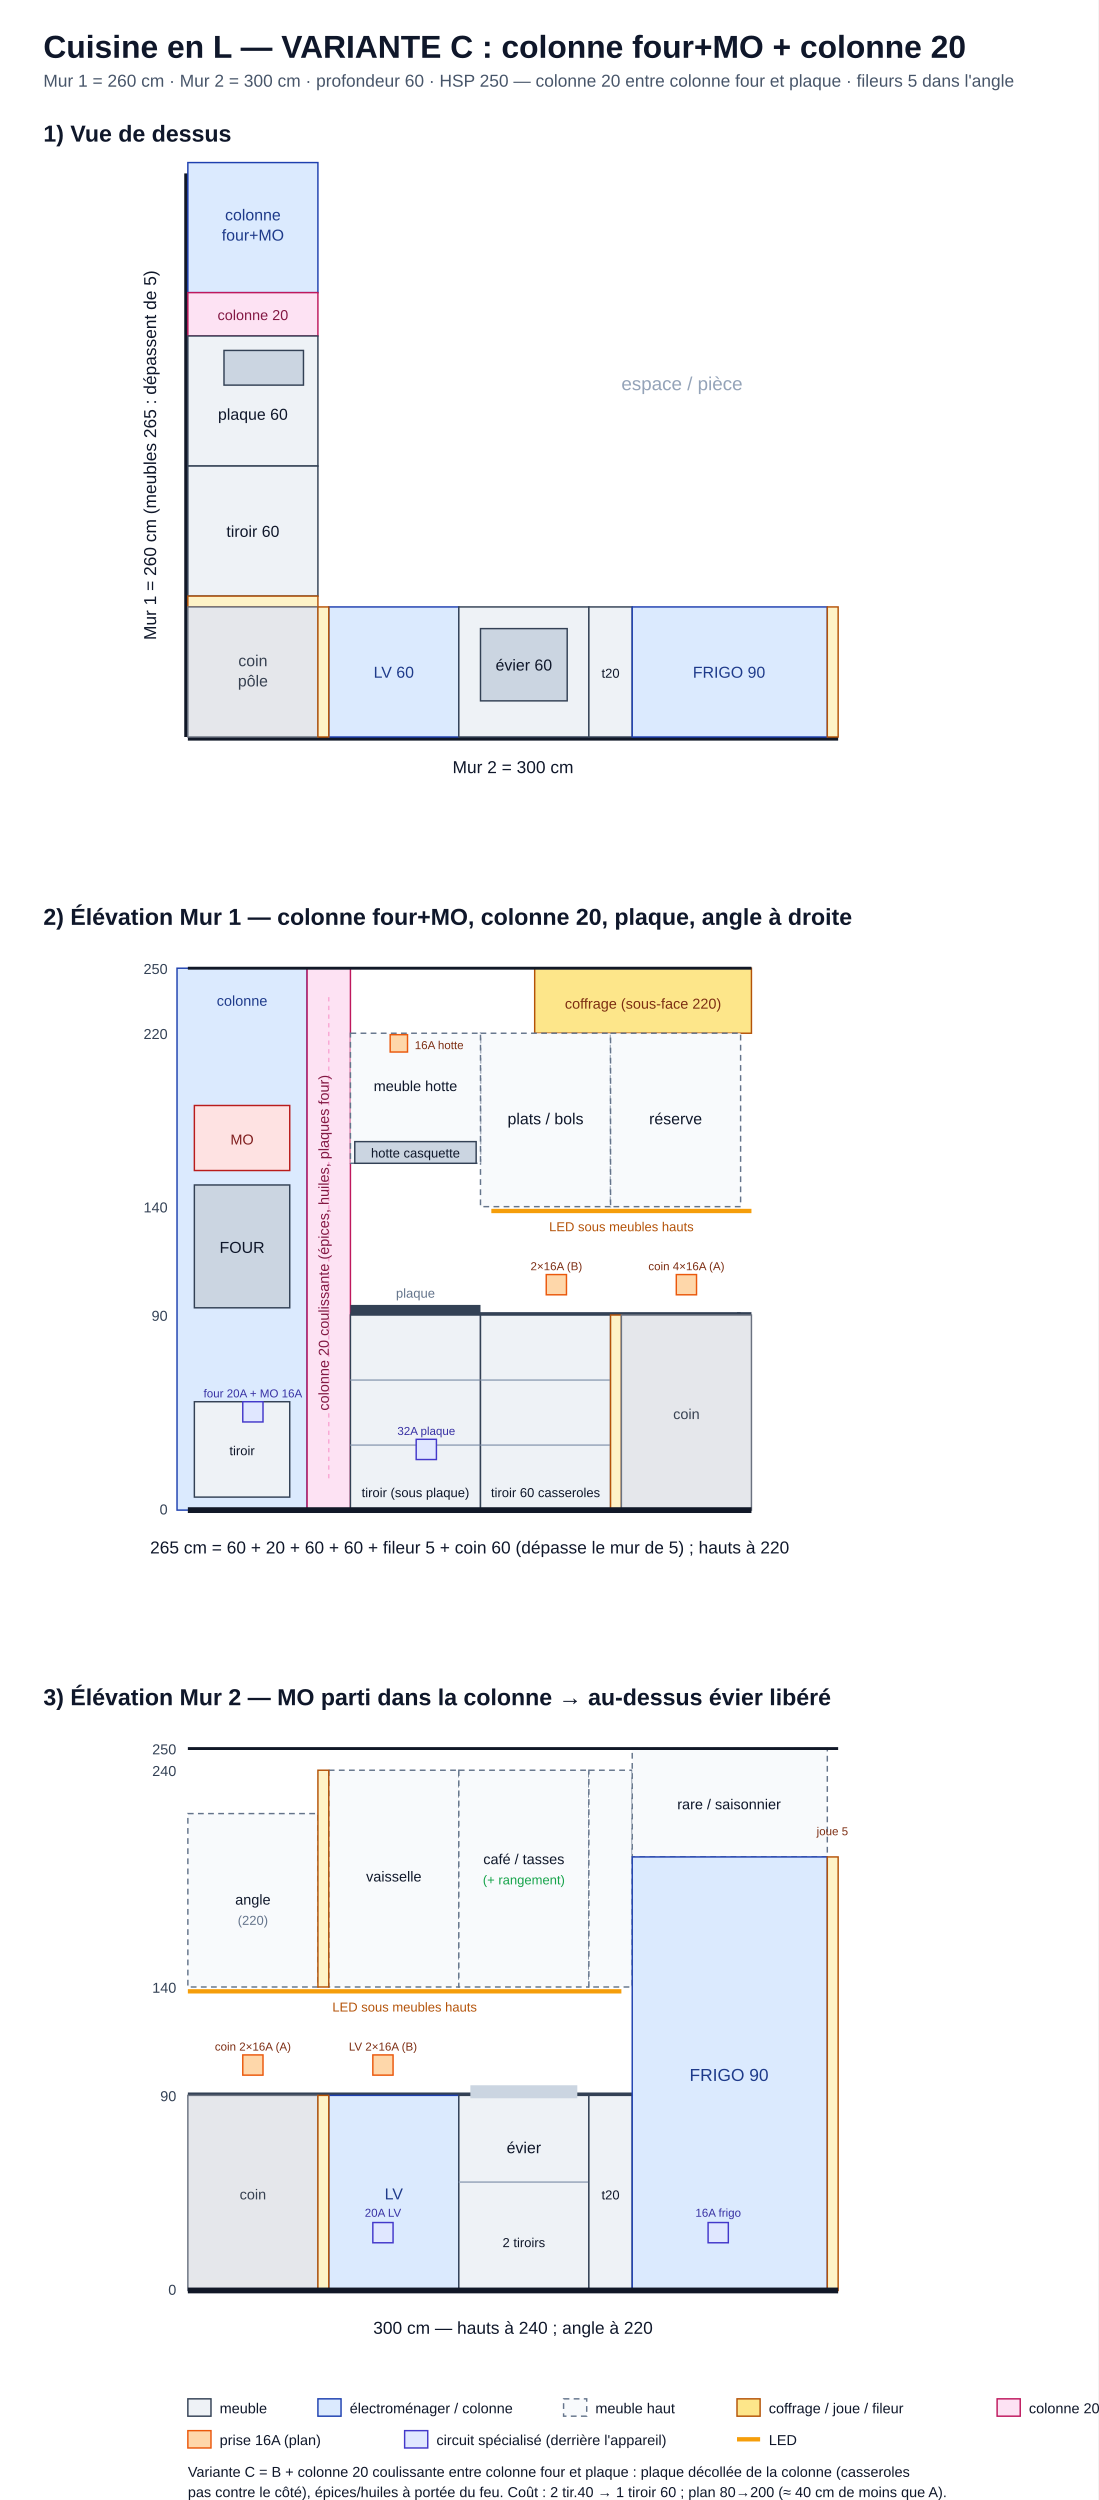
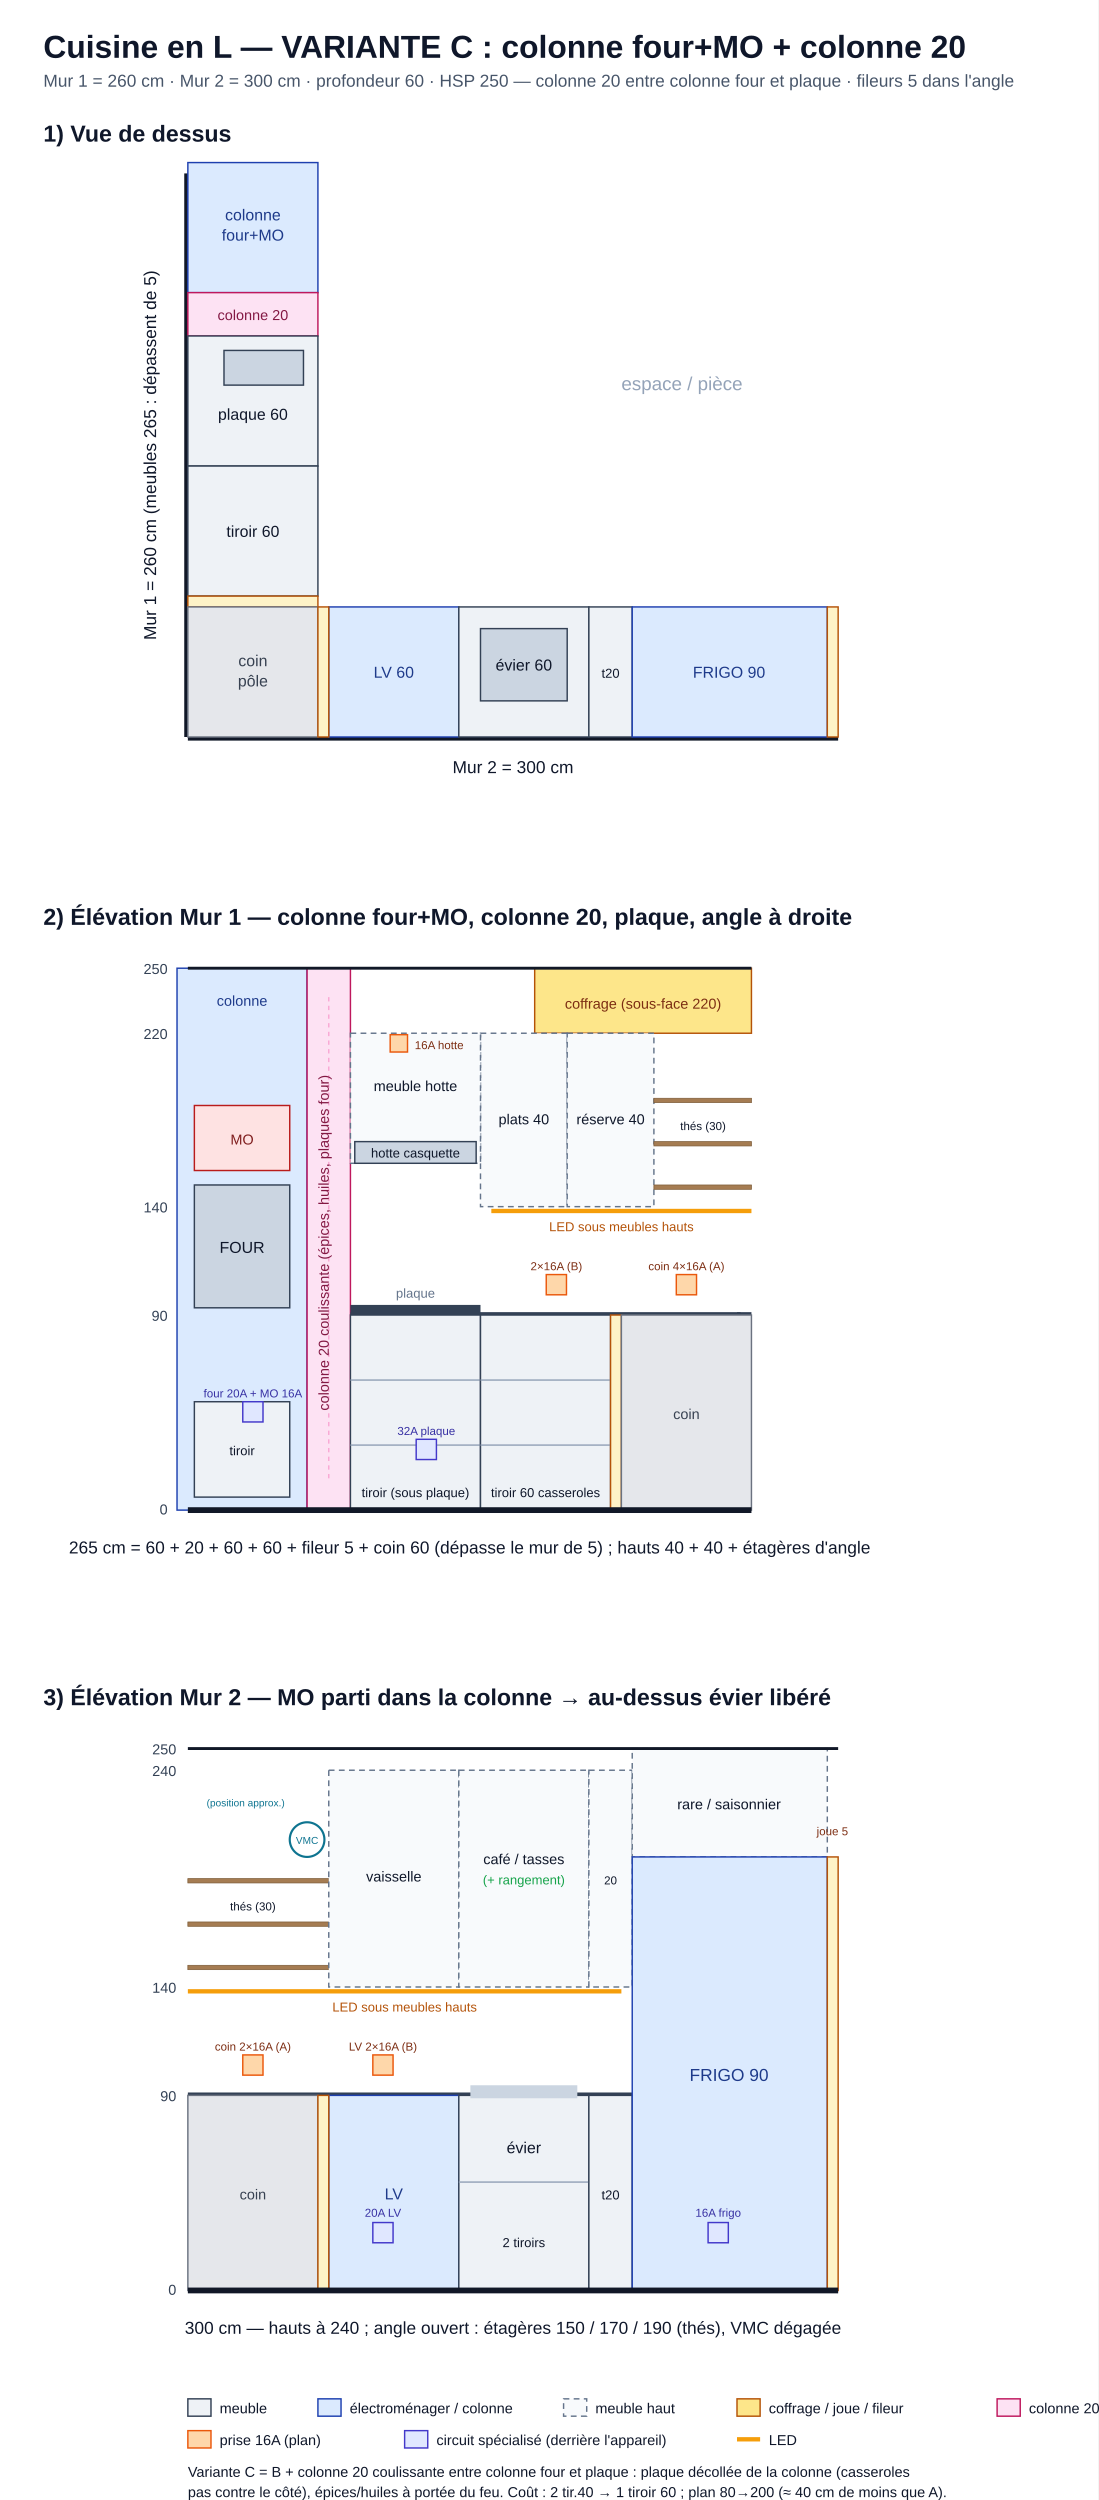
<svg xmlns="http://www.w3.org/2000/svg" width="760" height="1730" viewBox="0 0 760 1730" font-family="Arial, Helvetica, sans-serif">
  <rect x="0" y="0" width="760" height="1730" fill="#ffffff" />
  <text x="30" y="40" font-size="22" font-weight="bold" fill="#0f172a">Cuisine en L — VARIANTE C : colonne four+MO + colonne 20</text>
  <text x="30" y="60" font-size="12" fill="#475569">Mur 1 = 260 cm · Mur 2 = 300 cm · profondeur 60 · HSP 250 — colonne 20 entre colonne four et plaque · fileurs 5 dans l'angle</text>
  <text x="30" y="98" font-size="16" font-weight="bold" fill="#0f172a">1) Vue de dessus</text>
  <g transform="translate(130,120)">
    <text x="300" y="150" font-size="13" fill="#94a3b8">espace / pièce</text>
    <line x1="0" y1="0" x2="0" y2="390" stroke="#111827" stroke-width="5" />
    <line x1="0" y1="390" x2="450" y2="390" stroke="#111827" stroke-width="5" />
    <g transform="translate(0,-7.5)">
      <rect x="0" y="0" width="90" height="90" fill="#dbeafe" stroke="#1e40af" />
      <text x="45" y="40" font-size="11" text-anchor="middle" fill="#1e3a8a">colonne</text>
      <text x="45" y="54" font-size="11" text-anchor="middle" fill="#1e3a8a">four+MO</text>
      <rect x="0" y="90" width="90" height="30" fill="#fde2f3" stroke="#be185d" />
      <text x="45" y="109" font-size="10" text-anchor="middle" fill="#831843">colonne 20</text>
      <rect x="0" y="120" width="90" height="90" fill="#eef2f6" stroke="#334155" />
      <text x="45" y="178" font-size="11" text-anchor="middle" fill="#0f172a">plaque 60</text>
      <rect x="25" y="130" width="55" height="24" fill="#cbd5e1" stroke="#334155" />
      <rect x="0" y="210" width="90" height="90" fill="#eef2f6" stroke="#334155" />
      <text x="45" y="259" font-size="11" text-anchor="middle" fill="#0f172a">tiroir 60</text>
    </g>
    <rect x="0" y="292.5" width="90" height="7.5" fill="#fef3c7" stroke="#b45309" />
    <rect x="0" y="300" width="90" height="90" fill="#e5e7eb" stroke="#6b7280" />
    <text x="45" y="341" font-size="11" text-anchor="middle" fill="#374151">coin</text>
    <text x="45" y="355" font-size="11" text-anchor="middle" fill="#374151">pôle</text>
    <g transform="translate(7.5,0)">
      <rect x="90" y="300" width="90" height="90" fill="#dbeafe" stroke="#1e40af" />
      <text x="135" y="349" font-size="11" text-anchor="middle" fill="#1e3a8a">LV 60</text>
      <rect x="180" y="300" width="90" height="90" fill="#eef2f6" stroke="#334155" />
      <rect x="195" y="315" width="60" height="50" fill="#cbd5e1" stroke="#334155" />
      <text x="225" y="344" font-size="11" text-anchor="middle" fill="#0f172a">évier 60</text>
      <rect x="270" y="300" width="30" height="90" fill="#eef2f6" stroke="#334155" />
      <text x="285" y="349" font-size="9" text-anchor="middle" fill="#0f172a">t20</text>
      <rect x="300" y="300" width="135" height="90" fill="#dbeafe" stroke="#1e40af" />
      <text x="367" y="349" font-size="11" text-anchor="middle" fill="#1e3a8a">FRIGO 90</text>
    </g>
    <rect x="90" y="300" width="7.5" height="90" fill="#fef3c7" stroke="#b45309" />
    <rect x="442.5" y="300" width="7.5" height="90" fill="#fef3c7" stroke="#b45309" />
    <text x="-22" y="195" font-size="12" text-anchor="middle" fill="#0f172a" transform="rotate(-90 -22 195)">Mur 1 = 260 cm (meubles 265 : dépassent de 5)</text>
    <text x="225" y="415" font-size="12" text-anchor="middle" fill="#0f172a">Mur 2 = 300 cm</text>
  </g>
  <text x="30" y="640" font-size="16" font-weight="bold" fill="#0f172a">2) Élévation Mur 1 — colonne four+MO, colonne 20, plaque, angle à droite</text>
  <g transform="translate(130,670)">
    <rect x="240" y="0" width="150" height="45" fill="#fde68a" stroke="#b45309" />
    <text x="315" y="28" font-size="10" text-anchor="middle" fill="#7c2d12">coffrage (sous-face 220)</text>
    <g transform="translate(-7.5,0)">
      <rect x="0" y="0" width="90" height="375" fill="#dbeafe" stroke="#1e40af" />
      <text x="45" y="26" font-size="10" text-anchor="middle" fill="#1e3a8a">colonne</text>
      <rect x="12" y="95" width="66" height="45" fill="#fee2e2" stroke="#b91c1c" />
      <text x="45" y="122" font-size="10" text-anchor="middle" fill="#7f1d1d">MO</text>
      <rect x="12" y="150" width="66" height="85" fill="#cbd5e1" stroke="#334155" />
      <text x="45" y="197" font-size="11" text-anchor="middle" fill="#0f172a">FOUR</text>
      <rect x="12" y="300" width="66" height="66" fill="#eef2f6" stroke="#334155" />
      <text x="45" y="337" font-size="9" text-anchor="middle" fill="#0f172a">tiroir</text>
      <rect x="90" y="0" width="30" height="375" fill="#fde2f3" stroke="#be185d" />
      <line x1="105" y1="20" x2="105" y2="355" stroke="#f9a8d4" stroke-dasharray="3 3" />
      <text x="105" y="190" font-size="10" text-anchor="middle" fill="#831843" transform="rotate(-90 105 190)">colonne 20 coulissante (épices, huiles, plaques four)</text>
-       <rect x="210" y="45" width="90" height="120" fill="#f8fafc" stroke="#64748b" stroke-dasharray="4 3" />
-       <text x="255" y="108" font-size="11" text-anchor="middle" fill="#0f172a">plats / bols</text>
-       <rect x="300" y="45" width="90" height="120" fill="#f8fafc" stroke="#64748b" stroke-dasharray="4 3" />
-       <text x="345" y="108" font-size="11" text-anchor="middle" fill="#0f172a">réserve</text>
+       <rect x="210" y="45" width="60" height="120" fill="#f8fafc" stroke="#64748b" stroke-dasharray="4 3" />
+       <text x="240" y="108" font-size="10" text-anchor="middle" fill="#0f172a">plats 40</text>
+       <rect x="270" y="45" width="60" height="120" fill="#f8fafc" stroke="#64748b" stroke-dasharray="4 3" />
+       <text x="300" y="108" font-size="10" text-anchor="middle" fill="#0f172a">réserve 40</text>
+       <rect x="330" y="90" width="67.5" height="3" fill="#a57c52" stroke="#7c5a36" stroke-width="0.5" />
+       <rect x="330" y="120" width="67.5" height="3" fill="#a57c52" stroke="#7c5a36" stroke-width="0.5" />
+       <rect x="330" y="150" width="67.5" height="3" fill="#a57c52" stroke="#7c5a36" stroke-width="0.5" />
+       <text x="364" y="112" font-size="8" text-anchor="middle" fill="#0f172a">thés (30)</text>
      <rect x="120" y="45" width="90" height="90" fill="#f8fafc" stroke="#64748b" stroke-dasharray="4 3" />
      <text x="165" y="85" font-size="10" text-anchor="middle" fill="#0f172a">meuble hotte</text>
      <rect x="123" y="120" width="84" height="15" fill="#cbd5e1" stroke="#334155" />
      <text x="165" y="131" font-size="9" text-anchor="middle" fill="#0f172a">hotte casquette</text>
      <line x1="120" y1="240" x2="390" y2="240" stroke="#334155" stroke-width="4" />
      <rect x="120" y="233" width="90" height="8" fill="#334155" />
      <rect x="120" y="240" width="90" height="135" fill="#eef2f6" stroke="#334155" />
      <text x="165" y="228" font-size="9" text-anchor="middle" fill="#64748b">plaque</text>
      <line x1="120" y1="285" x2="210" y2="285" stroke="#94a3b8" />
      <line x1="120" y1="330" x2="210" y2="330" stroke="#94a3b8" />
      <text x="165" y="366" font-size="9" text-anchor="middle" fill="#0f172a">tiroir (sous plaque)</text>
      <rect x="210" y="240" width="90" height="135" fill="#eef2f6" stroke="#334155" />
      <line x1="210" y1="285" x2="300" y2="285" stroke="#94a3b8" />
      <line x1="210" y1="330" x2="300" y2="330" stroke="#94a3b8" />
      <text x="255" y="366" font-size="9" text-anchor="middle" fill="#0f172a">tiroir 60 casseroles</text>
    </g>
    <rect x="292.5" y="240" width="7.5" height="135" fill="#fef3c7" stroke="#b45309" />
    <line x1="380" y1="240" x2="390" y2="240" stroke="#334155" stroke-width="4" />
    <rect x="300" y="240" width="90" height="135" fill="#e5e7eb" stroke="#6b7280" />
    <text x="345" y="312" font-size="10" text-anchor="middle" fill="#374151">coin</text>
    <line x1="0" y1="0" x2="390" y2="0" stroke="#111827" stroke-width="2" />
    <line x1="0" y1="375" x2="390" y2="375" stroke="#111827" stroke-width="4" />
    <text x="-14" y="4" font-size="10" text-anchor="end" fill="#334155">250</text>
    <text x="-14" y="49" font-size="10" text-anchor="end" fill="#334155">220</text>
    <text x="-14" y="169" font-size="10" text-anchor="end" fill="#334155">140</text>
    <text x="-14" y="244" font-size="10" text-anchor="end" fill="#334155">90</text>
    <text x="-14" y="378" font-size="10" text-anchor="end" fill="#334155">0</text>
    <line x1="210" y1="168" x2="390" y2="168" stroke="#f59e0b" stroke-width="3" />
    <text x="300" y="182" font-size="9" text-anchor="middle" fill="#b45309">LED sous meubles hauts</text>
    <rect x="140" y="46" width="12" height="12" fill="#fed7aa" stroke="#ea580c" />
    <text x="157" y="56" font-size="8" fill="#7c2d12">16A hotte</text>
    <rect x="248" y="212" width="14" height="14" fill="#fed7aa" stroke="#ea580c" />
    <text x="255" y="209" font-size="8" text-anchor="middle" fill="#7c2d12">2×16A (B)</text>
    <rect x="338" y="212" width="14" height="14" fill="#fed7aa" stroke="#ea580c" />
    <text x="345" y="209" font-size="8" text-anchor="middle" fill="#7c2d12">coin 4×16A (A)</text>
    <rect x="38" y="300" width="14" height="14" fill="#e0e7ff" stroke="#4338ca" />
    <text x="45" y="297" font-size="8" text-anchor="middle" fill="#3730a3">four 20A + MO 16A</text>
    <rect x="158" y="326" width="14" height="14" fill="#e0e7ff" stroke="#4338ca" />
    <text x="165" y="323" font-size="8" text-anchor="middle" fill="#3730a3">32A plaque</text>
-     <text x="195" y="405" font-size="12" text-anchor="middle" fill="#0f172a">265 cm = 60 + 20 + 60 + 60 + fileur 5 + coin 60 (dépasse le mur de 5) ; hauts à 220</text>
+     <text x="195" y="405" font-size="12" text-anchor="middle" fill="#0f172a">265 cm = 60 + 20 + 60 + 60 + fileur 5 + coin 60 (dépasse le mur de 5) ; hauts 40 + 40 + étagères d'angle</text>
  </g>
  <text x="30" y="1180" font-size="16" font-weight="bold" fill="#0f172a">3) Élévation Mur 2 — MO parti dans la colonne → au-dessus évier libéré</text>
  <g transform="translate(130,1210)">
-     <rect x="0" y="45" width="90" height="120" fill="#f8fafc" stroke="#64748b" stroke-dasharray="4 3" />
-     <text x="45" y="108" font-size="10" text-anchor="middle" fill="#0f172a">angle</text>
-     <text x="45" y="122" font-size="9" text-anchor="middle" fill="#64748b">(220)</text>
+     <rect x="0" y="90" width="97.5" height="3" fill="#a57c52" stroke="#7c5a36" stroke-width="0.5" />
+     <rect x="0" y="120" width="97.5" height="3" fill="#a57c52" stroke="#7c5a36" stroke-width="0.5" />
+     <rect x="0" y="150" width="97.5" height="3" fill="#a57c52" stroke="#7c5a36" stroke-width="0.5" />
+     <text x="45" y="112" font-size="8" text-anchor="middle" fill="#0f172a">thés (30)</text>
+     <circle cx="82.5" cy="63" r="12" fill="#fff" stroke="#0e7490" stroke-width="1.5" />
+     <text x="82.5" y="66" font-size="7" text-anchor="middle" fill="#0e7490">VMC</text>
+     <text x="40" y="40" font-size="7" text-anchor="middle" fill="#0e7490">(position approx.)</text>
    <g transform="translate(7.5,0)">
      <rect x="90" y="15" width="90" height="150" fill="#f8fafc" stroke="#64748b" stroke-dasharray="4 3" />
      <text x="135" y="92" font-size="10" text-anchor="middle" fill="#0f172a">vaisselle</text>
      <rect x="180" y="15" width="90" height="150" fill="#f8fafc" stroke="#64748b" stroke-dasharray="4 3" />
      <text x="225" y="80" font-size="10" text-anchor="middle" fill="#0f172a">café / tasses</text>
      <text x="225" y="94" font-size="9" text-anchor="middle" fill="#16a34a">(+ rangement)</text>
      <rect x="270" y="15" width="30" height="150" fill="#f8fafc" stroke="#64748b" stroke-dasharray="4 3" />
+       <text x="285" y="94" font-size="8" text-anchor="middle" fill="#0f172a">20</text>
      <rect x="300" y="0" width="135" height="75" fill="#f8fafc" stroke="#64748b" stroke-dasharray="4 3" />
      <text x="367" y="42" font-size="10" text-anchor="middle" fill="#0f172a">rare / saisonnier</text>
    </g>
-     <rect x="90" y="15" width="7.5" height="150" fill="#fef3c7" stroke="#b45309" />
    <line x1="0" y1="240" x2="307.5" y2="240" stroke="#334155" stroke-width="4" />
    <rect x="0" y="240" width="90" height="135" fill="#e5e7eb" stroke="#6b7280" />
    <text x="45" y="312" font-size="10" text-anchor="middle" fill="#374151">coin</text>
    <g transform="translate(7.5,0)">
      <rect x="90" y="240" width="90" height="135" fill="#dbeafe" stroke="#1e40af" />
      <text x="135" y="312" font-size="11" text-anchor="middle" fill="#1e3a8a">LV</text>
      <rect x="180" y="240" width="90" height="135" fill="#eef2f6" stroke="#334155" />
      <rect x="188" y="233" width="74" height="9" fill="#cbd5e1" />
      <line x1="180" y1="300" x2="270" y2="300" stroke="#94a3b8" />
      <text x="225" y="280" font-size="11" text-anchor="middle" fill="#0f172a">évier</text>
      <text x="225" y="345" font-size="9" text-anchor="middle" fill="#0f172a">2 tiroirs</text>
      <rect x="270" y="240" width="30" height="135" fill="#eef2f6" stroke="#334155" />
      <text x="285" y="312" font-size="9" text-anchor="middle" fill="#0f172a">t20</text>
      <rect x="300" y="75" width="135" height="300" fill="#dbeafe" stroke="#1e40af" />
      <text x="367" y="230" font-size="12" text-anchor="middle" fill="#1e3a8a">FRIGO 90</text>
    </g>
    <rect x="90" y="240" width="7.5" height="135" fill="#fef3c7" stroke="#b45309" />
    <rect x="442.5" y="75" width="7.5" height="300" fill="#fef3c7" stroke="#b45309" />
    <text x="446" y="60" font-size="8" text-anchor="middle" fill="#7c2d12">joue 5</text>
    <line x1="0" y1="0" x2="450" y2="0" stroke="#111827" stroke-width="2" />
    <line x1="0" y1="375" x2="450" y2="375" stroke="#111827" stroke-width="4" />
    <text x="-8" y="4" font-size="10" text-anchor="end" fill="#334155">250</text>
    <text x="-8" y="19" font-size="10" text-anchor="end" fill="#334155">240</text>
    <text x="-8" y="169" font-size="10" text-anchor="end" fill="#334155">140</text>
    <text x="-8" y="244" font-size="10" text-anchor="end" fill="#334155">90</text>
    <text x="-8" y="378" font-size="10" text-anchor="end" fill="#334155">0</text>
    <line x1="0" y1="168" x2="300" y2="168" stroke="#f59e0b" stroke-width="3" />
    <text x="150" y="182" font-size="9" text-anchor="middle" fill="#b45309">LED sous meubles hauts</text>
    <rect x="38" y="212" width="14" height="14" fill="#fed7aa" stroke="#ea580c" />
    <text x="45" y="209" font-size="8" text-anchor="middle" fill="#7c2d12">coin 2×16A (A)</text>
    <rect x="128" y="212" width="14" height="14" fill="#fed7aa" stroke="#ea580c" />
    <text x="135" y="209" font-size="8" text-anchor="middle" fill="#7c2d12">LV 2×16A (B)</text>
    <rect x="128" y="328" width="14" height="14" fill="#e0e7ff" stroke="#4338ca" />
    <text x="135" y="324" font-size="8" text-anchor="middle" fill="#3730a3">20A LV</text>
    <rect x="360" y="328" width="14" height="14" fill="#e0e7ff" stroke="#4338ca" />
    <text x="367" y="324" font-size="8" text-anchor="middle" fill="#3730a3">16A frigo</text>
-     <text x="225" y="405" font-size="12" text-anchor="middle" fill="#0f172a">300 cm — hauts à 240 ; angle à 220</text>
+     <text x="225" y="405" font-size="12" text-anchor="middle" fill="#0f172a">300 cm — hauts à 240 ; angle ouvert : étagères 150 / 170 / 190 (thés), VMC dégagée</text>
  </g>
  <g transform="translate(130,1660)">
    <rect x="0" y="0" width="16" height="12" fill="#eef2f6" stroke="#334155" />
    <text x="22" y="10" font-size="10" fill="#0f172a">meuble</text>
    <rect x="90" y="0" width="16" height="12" fill="#dbeafe" stroke="#1e40af" />
    <text x="112" y="10" font-size="10" fill="#0f172a">électroménager / colonne</text>
    <rect x="260" y="0" width="16" height="12" fill="#f8fafc" stroke="#64748b" stroke-dasharray="4 3" />
    <text x="282" y="10" font-size="10" fill="#0f172a">meuble haut</text>
    <rect x="380" y="0" width="16" height="12" fill="#fde68a" stroke="#b45309" />
    <text x="402" y="10" font-size="10" fill="#0f172a">coffrage / joue / fileur</text>
    <rect x="560" y="0" width="16" height="12" fill="#fde2f3" stroke="#be185d" />
    <text x="582" y="10" font-size="10" fill="#0f172a">colonne 20</text>
    <rect x="0" y="22" width="16" height="12" fill="#fed7aa" stroke="#ea580c" />
    <text x="22" y="32" font-size="10" fill="#0f172a">prise 16A (plan)</text>
    <rect x="150" y="22" width="16" height="12" fill="#e0e7ff" stroke="#4338ca" />
    <text x="172" y="32" font-size="10" fill="#0f172a">circuit spécialisé (derrière l'appareil)</text>
    <line x1="380" y1="28" x2="396" y2="28" stroke="#f59e0b" stroke-width="3" />
    <text x="402" y="32" font-size="10" fill="#0f172a">LED</text>
    <text x="0" y="54" font-size="10" fill="#0f172a">Variante C = B + colonne 20 coulissante entre colonne four et plaque : plaque décollée de la colonne (casseroles</text>
    <text x="0" y="68" font-size="10" fill="#0f172a">pas contre le côté), épices/huiles à portée du feu. Coût : 2 tir.40 → 1 tiroir 60 ; plan 80→200 (≈ 40 cm de moins que A).</text>
  </g>
</svg>
